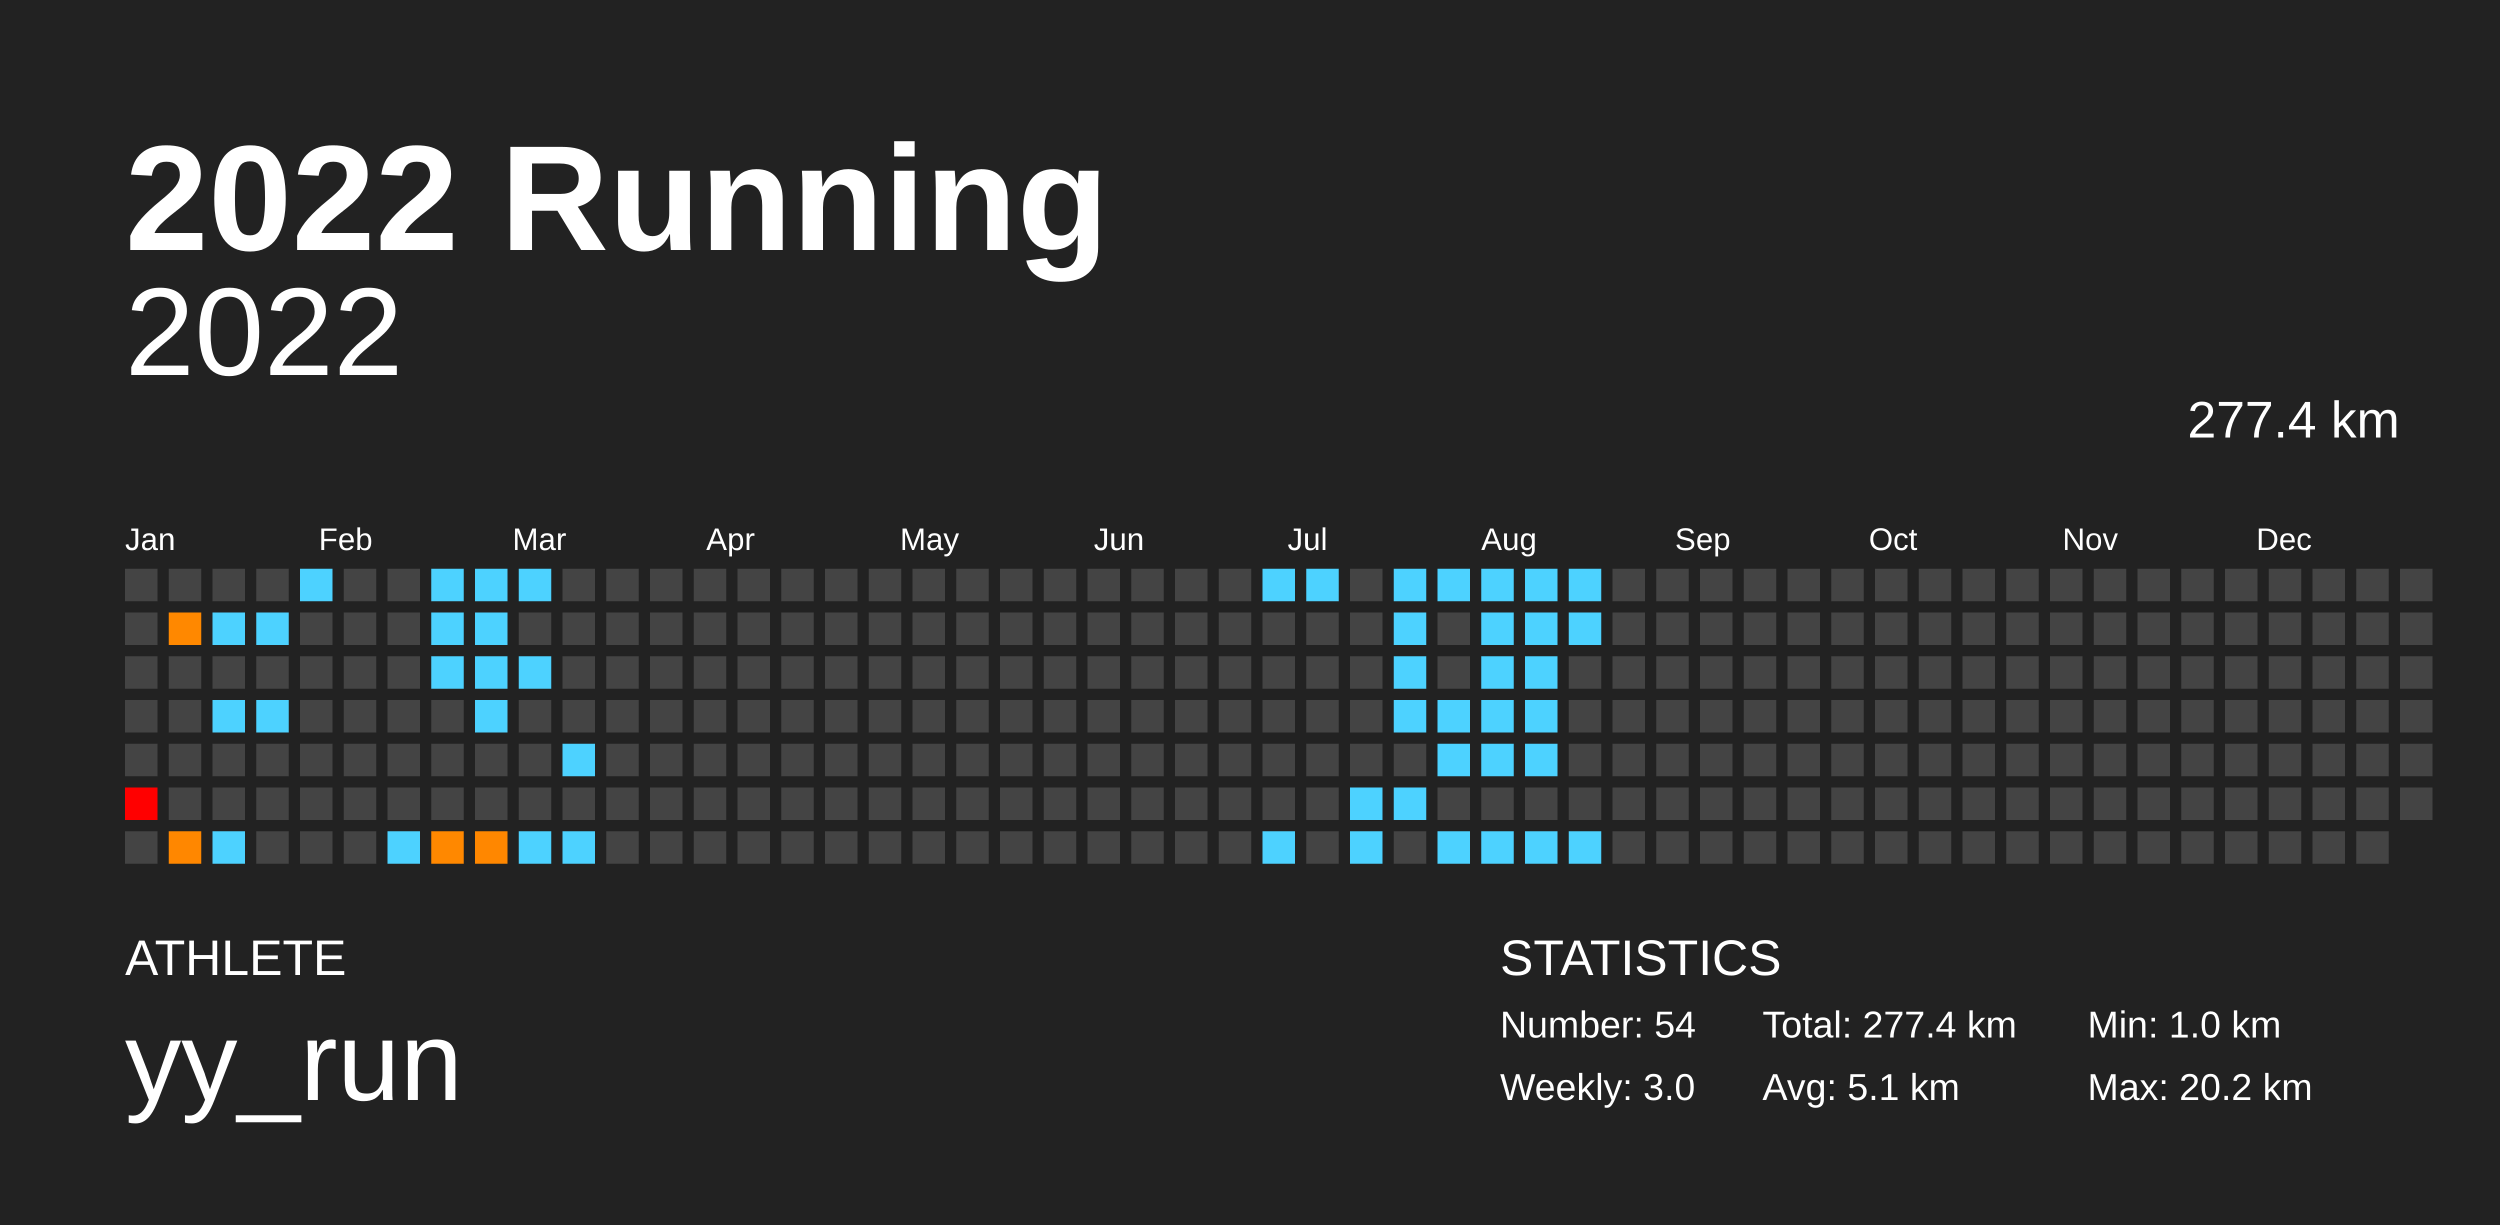
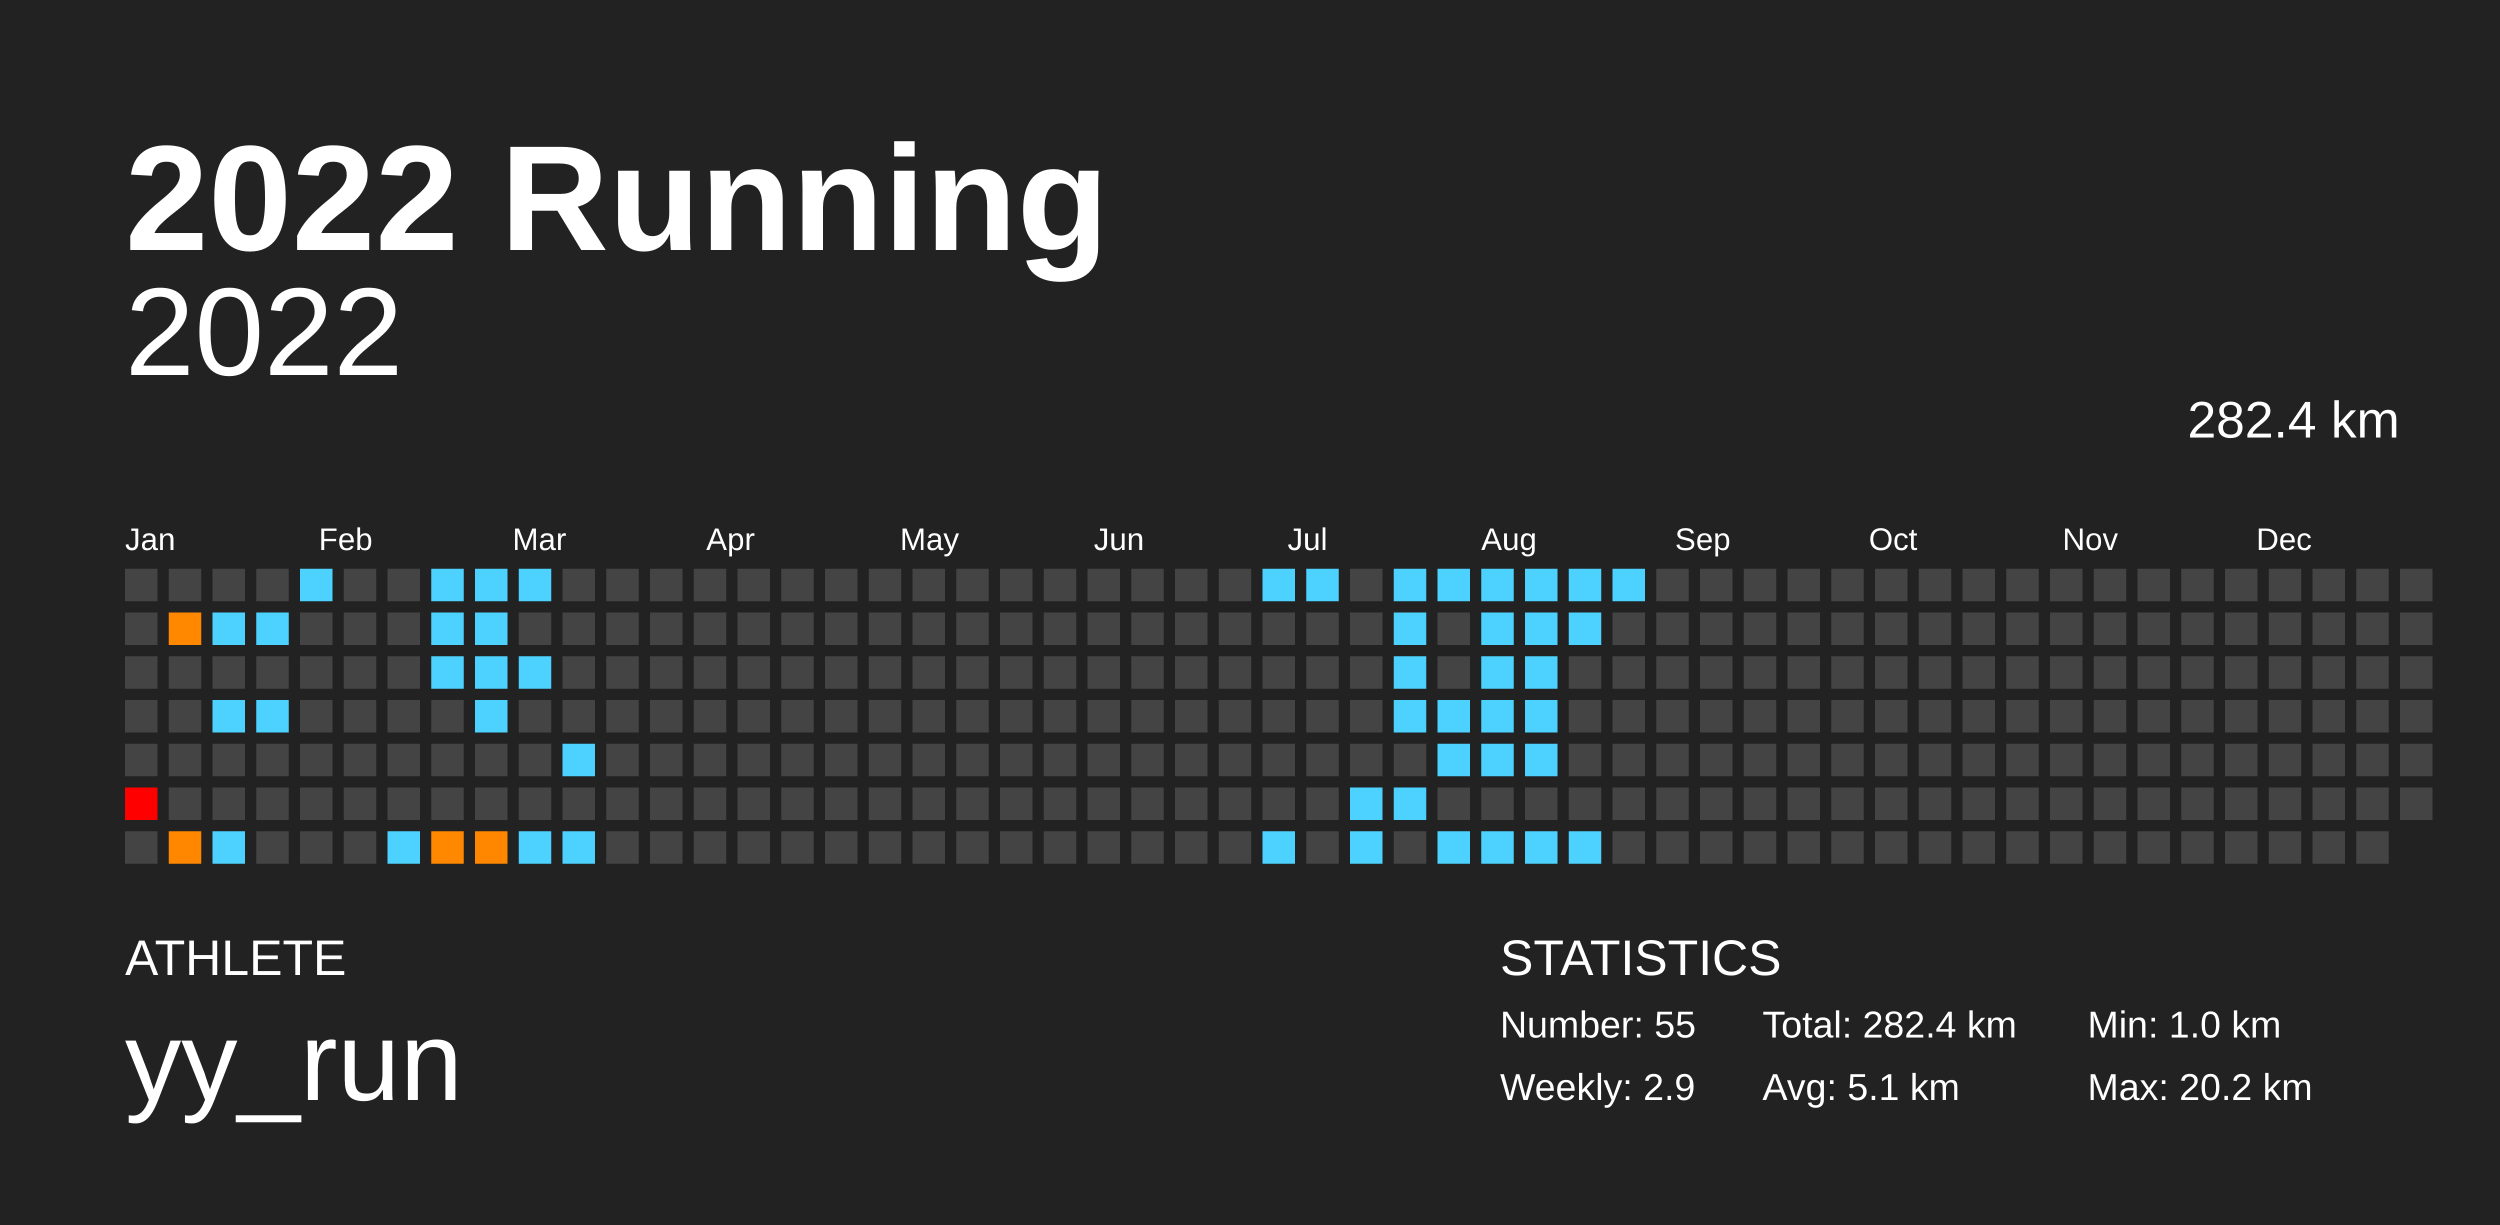
<svg xmlns="http://www.w3.org/2000/svg" baseProfile="full" height="98mm" version="1.1" viewBox="0,0,200,98" width="200mm">
  <defs />
  <rect fill="#222222" height="98" width="200" x="0" y="0" />
  <text fill="#FFFFFF" style="font-size:12px; font-family:Arial; font-weight:bold;" x="10" y="20">2022 Running</text>
  <text fill="#FFFFFF" style="font-size:4px; font-family:Arial" x="10" y="78">ATHLETE</text>
  <text fill="#FFFFFF" style="font-size:9px; font-family:Arial" x="10" y="88">yy_run</text>
  <text fill="#FFFFFF" style="font-size:4px; font-family:Arial" x="120" y="78">STATISTICS</text>
-   <text fill="#FFFFFF" style="font-size:3px; font-family:Arial" x="120" y="83">Number: 54</text>
-   <text fill="#FFFFFF" style="font-size:3px; font-family:Arial" x="120" y="88">Weekly: 3.0</text>
-   <text fill="#FFFFFF" style="font-size:3px; font-family:Arial" x="141" y="83">Total: 277.4 km</text>
+   <text fill="#FFFFFF" style="font-size:3px; font-family:Arial" x="120" y="83">Number: 55</text>
+   <text fill="#FFFFFF" style="font-size:3px; font-family:Arial" x="120" y="88">Weekly: 2.9</text>
+   <text fill="#FFFFFF" style="font-size:3px; font-family:Arial" x="141" y="83">Total: 282.4 km</text>
  <text fill="#FFFFFF" style="font-size:3px; font-family:Arial" x="141" y="88">Avg: 5.1 km</text>
  <text fill="#FFFFFF" style="font-size:3px; font-family:Arial" x="167" y="83">Min: 1.0 km</text>
  <text fill="#FFFFFF" style="font-size:3px; font-family:Arial" x="167" y="88">Max: 20.2 km</text>
  <text alignment-baseline="hanging" fill="#FFFFFF" style="font-size:10.0px; font-family:Arial;" x="10" y="30">2022</text>
-   <text alignment-baseline="hanging" fill="#FFFFFF" style="font-size:4.125px; font-family:Arial;" x="175" y="35">277.4 km</text>
+   <text alignment-baseline="hanging" fill="#FFFFFF" style="font-size:4.125px; font-family:Arial;" x="175" y="35">282.4 km</text>
  <text fill="#FFFFFF" style="font-size:2.5px; font-family:Arial" x="10.0" y="44">Jan</text>
  <text fill="#FFFFFF" style="font-size:2.5px; font-family:Arial" x="25.5" y="44">Feb</text>
  <text fill="#FFFFFF" style="font-size:2.5px; font-family:Arial" x="41.0" y="44">Mar</text>
  <text fill="#FFFFFF" style="font-size:2.5px; font-family:Arial" x="56.5" y="44">Apr</text>
  <text fill="#FFFFFF" style="font-size:2.5px; font-family:Arial" x="72.0" y="44">May</text>
  <text fill="#FFFFFF" style="font-size:2.5px; font-family:Arial" x="87.5" y="44">Jun</text>
  <text fill="#FFFFFF" style="font-size:2.5px; font-family:Arial" x="103.0" y="44">Jul</text>
  <text fill="#FFFFFF" style="font-size:2.5px; font-family:Arial" x="118.5" y="44">Aug</text>
  <text fill="#FFFFFF" style="font-size:2.5px; font-family:Arial" x="134.0" y="44">Sep</text>
  <text fill="#FFFFFF" style="font-size:2.5px; font-family:Arial" x="149.5" y="44">Oct</text>
  <text fill="#FFFFFF" style="font-size:2.5px; font-family:Arial" x="165.0" y="44">Nov</text>
  <text fill="#FFFFFF" style="font-size:2.5px; font-family:Arial" x="180.5" y="44">Dec</text>
  <rect fill="#444444" height="2.6" width="2.6" x="10.0" y="45.5" />
  <rect fill="#444444" height="2.6" width="2.6" x="10.0" y="49.0" />
  <rect fill="#444444" height="2.6" width="2.6" x="10.0" y="52.5" />
  <rect fill="#444444" height="2.6" width="2.6" x="10.0" y="56.0" />
  <rect fill="#444444" height="2.6" width="2.6" x="10.0" y="59.5" />
  <rect fill="red" height="2.6" width="2.6" x="10.0" y="63.0" />
  <rect fill="#444444" height="2.6" width="2.6" x="10.0" y="66.5" />
  <rect fill="#444444" height="2.6" width="2.6" x="13.5" y="45.5" />
  <rect fill="#ff8800" height="2.6" width="2.6" x="13.5" y="49.0" />
  <rect fill="#444444" height="2.6" width="2.6" x="13.5" y="52.5" />
  <rect fill="#444444" height="2.6" width="2.6" x="13.5" y="56.0" />
  <rect fill="#444444" height="2.6" width="2.6" x="13.5" y="59.5" />
  <rect fill="#444444" height="2.6" width="2.6" x="13.5" y="63.0" />
  <rect fill="#ff8700" height="2.6" width="2.6" x="13.5" y="66.5" />
  <rect fill="#444444" height="2.6" width="2.6" x="17.0" y="45.5" />
  <rect fill="#4dd2ff" height="2.6" width="2.6" x="17.0" y="49.0" />
  <rect fill="#444444" height="2.6" width="2.6" x="17.0" y="52.5" />
  <rect fill="#4dd2ff" height="2.6" width="2.6" x="17.0" y="56.0" />
  <rect fill="#444444" height="2.6" width="2.6" x="17.0" y="59.5" />
  <rect fill="#444444" height="2.6" width="2.6" x="17.0" y="63.0" />
  <rect fill="#4dd2ff" height="2.6" width="2.6" x="17.0" y="66.5" />
  <rect fill="#444444" height="2.6" width="2.6" x="20.5" y="45.5" />
  <rect fill="#4dd2ff" height="2.6" width="2.6" x="20.5" y="49.0" />
  <rect fill="#444444" height="2.6" width="2.6" x="20.5" y="52.5" />
  <rect fill="#4dd2ff" height="2.6" width="2.6" x="20.5" y="56.0" />
  <rect fill="#444444" height="2.6" width="2.6" x="20.5" y="59.5" />
  <rect fill="#444444" height="2.6" width="2.6" x="20.5" y="63.0" />
  <rect fill="#444444" height="2.6" width="2.6" x="20.5" y="66.5" />
  <rect fill="#4dd2ff" height="2.6" width="2.6" x="24.0" y="45.5" />
  <rect fill="#444444" height="2.6" width="2.6" x="24.0" y="49.0" />
  <rect fill="#444444" height="2.6" width="2.6" x="24.0" y="52.5" />
  <rect fill="#444444" height="2.6" width="2.6" x="24.0" y="56.0" />
  <rect fill="#444444" height="2.6" width="2.6" x="24.0" y="59.5" />
  <rect fill="#444444" height="2.6" width="2.6" x="24.0" y="63.0" />
  <rect fill="#444444" height="2.6" width="2.6" x="24.0" y="66.5" />
  <rect fill="#444444" height="2.6" width="2.6" x="27.5" y="45.5" />
  <rect fill="#444444" height="2.6" width="2.6" x="27.5" y="49.0" />
  <rect fill="#444444" height="2.6" width="2.6" x="27.5" y="52.5" />
  <rect fill="#444444" height="2.6" width="2.6" x="27.5" y="56.0" />
  <rect fill="#444444" height="2.6" width="2.6" x="27.5" y="59.5" />
  <rect fill="#444444" height="2.6" width="2.6" x="27.5" y="63.0" />
  <rect fill="#444444" height="2.6" width="2.6" x="27.5" y="66.5" />
  <rect fill="#444444" height="2.6" width="2.6" x="31.0" y="45.5" />
  <rect fill="#444444" height="2.6" width="2.6" x="31.0" y="49.0" />
  <rect fill="#444444" height="2.6" width="2.6" x="31.0" y="52.5" />
  <rect fill="#444444" height="2.6" width="2.6" x="31.0" y="56.0" />
  <rect fill="#444444" height="2.6" width="2.6" x="31.0" y="59.5" />
  <rect fill="#444444" height="2.6" width="2.6" x="31.0" y="63.0" />
  <rect fill="#4dd2ff" height="2.6" width="2.6" x="31.0" y="66.5" />
  <rect fill="#4dd2ff" height="2.6" width="2.6" x="34.5" y="45.5" />
  <rect fill="#4dd2ff" height="2.6" width="2.6" x="34.5" y="49.0" />
  <rect fill="#4dd2ff" height="2.6" width="2.6" x="34.5" y="52.5" />
  <rect fill="#444444" height="2.6" width="2.6" x="34.5" y="56.0" />
  <rect fill="#444444" height="2.6" width="2.6" x="34.5" y="59.5" />
  <rect fill="#444444" height="2.6" width="2.6" x="34.5" y="63.0" />
  <rect fill="#ff8800" height="2.6" width="2.6" x="34.5" y="66.5" />
  <rect fill="#4dd2ff" height="2.6" width="2.6" x="38.0" y="45.5" />
  <rect fill="#4dd2ff" height="2.6" width="2.6" x="38.0" y="49.0" />
  <rect fill="#4dd2ff" height="2.6" width="2.6" x="38.0" y="52.5" />
  <rect fill="#4dd2ff" height="2.6" width="2.6" x="38.0" y="56.0" />
  <rect fill="#444444" height="2.6" width="2.6" x="38.0" y="59.5" />
  <rect fill="#444444" height="2.6" width="2.6" x="38.0" y="63.0" />
  <rect fill="#ff8700" height="2.6" width="2.6" x="38.0" y="66.5" />
  <rect fill="#4dd2ff" height="2.6" width="2.6" x="41.5" y="45.5" />
  <rect fill="#444444" height="2.6" width="2.6" x="41.5" y="49.0" />
  <rect fill="#4dd2ff" height="2.6" width="2.6" x="41.5" y="52.5" />
  <rect fill="#444444" height="2.6" width="2.6" x="41.5" y="56.0" />
  <rect fill="#444444" height="2.6" width="2.6" x="41.5" y="59.5" />
  <rect fill="#444444" height="2.6" width="2.6" x="41.5" y="63.0" />
  <rect fill="#4dd2ff" height="2.6" width="2.6" x="41.5" y="66.5" />
  <rect fill="#444444" height="2.6" width="2.6" x="45.0" y="45.5" />
  <rect fill="#444444" height="2.6" width="2.6" x="45.0" y="49.0" />
  <rect fill="#444444" height="2.6" width="2.6" x="45.0" y="52.5" />
  <rect fill="#444444" height="2.6" width="2.6" x="45.0" y="56.0" />
  <rect fill="#4dd2ff" height="2.6" width="2.6" x="45.0" y="59.5" />
  <rect fill="#444444" height="2.6" width="2.6" x="45.0" y="63.0" />
  <rect fill="#4dd2ff" height="2.6" width="2.6" x="45.0" y="66.5" />
  <rect fill="#444444" height="2.6" width="2.6" x="48.5" y="45.5" />
  <rect fill="#444444" height="2.6" width="2.6" x="48.5" y="49.0" />
  <rect fill="#444444" height="2.6" width="2.6" x="48.5" y="52.5" />
  <rect fill="#444444" height="2.6" width="2.6" x="48.5" y="56.0" />
  <rect fill="#444444" height="2.6" width="2.6" x="48.5" y="59.5" />
  <rect fill="#444444" height="2.6" width="2.6" x="48.5" y="63.0" />
  <rect fill="#444444" height="2.6" width="2.6" x="48.5" y="66.5" />
  <rect fill="#444444" height="2.6" width="2.6" x="52.0" y="45.5" />
  <rect fill="#444444" height="2.6" width="2.6" x="52.0" y="49.0" />
  <rect fill="#444444" height="2.6" width="2.6" x="52.0" y="52.5" />
  <rect fill="#444444" height="2.6" width="2.6" x="52.0" y="56.0" />
  <rect fill="#444444" height="2.6" width="2.6" x="52.0" y="59.5" />
  <rect fill="#444444" height="2.6" width="2.6" x="52.0" y="63.0" />
  <rect fill="#444444" height="2.6" width="2.6" x="52.0" y="66.5" />
  <rect fill="#444444" height="2.6" width="2.6" x="55.5" y="45.5" />
  <rect fill="#444444" height="2.6" width="2.6" x="55.5" y="49.0" />
  <rect fill="#444444" height="2.6" width="2.6" x="55.5" y="52.5" />
  <rect fill="#444444" height="2.6" width="2.6" x="55.5" y="56.0" />
  <rect fill="#444444" height="2.6" width="2.6" x="55.5" y="59.5" />
  <rect fill="#444444" height="2.6" width="2.6" x="55.5" y="63.0" />
  <rect fill="#444444" height="2.6" width="2.6" x="55.5" y="66.5" />
  <rect fill="#444444" height="2.6" width="2.6" x="59.0" y="45.5" />
  <rect fill="#444444" height="2.6" width="2.6" x="59.0" y="49.0" />
  <rect fill="#444444" height="2.6" width="2.6" x="59.0" y="52.5" />
  <rect fill="#444444" height="2.6" width="2.6" x="59.0" y="56.0" />
  <rect fill="#444444" height="2.6" width="2.6" x="59.0" y="59.5" />
  <rect fill="#444444" height="2.6" width="2.6" x="59.0" y="63.0" />
  <rect fill="#444444" height="2.6" width="2.6" x="59.0" y="66.5" />
  <rect fill="#444444" height="2.6" width="2.6" x="62.5" y="45.5" />
  <rect fill="#444444" height="2.6" width="2.6" x="62.5" y="49.0" />
  <rect fill="#444444" height="2.6" width="2.6" x="62.5" y="52.5" />
  <rect fill="#444444" height="2.6" width="2.6" x="62.5" y="56.0" />
  <rect fill="#444444" height="2.6" width="2.6" x="62.5" y="59.5" />
  <rect fill="#444444" height="2.6" width="2.6" x="62.5" y="63.0" />
  <rect fill="#444444" height="2.6" width="2.6" x="62.5" y="66.5" />
  <rect fill="#444444" height="2.6" width="2.6" x="66.0" y="45.5" />
  <rect fill="#444444" height="2.6" width="2.6" x="66.0" y="49.0" />
  <rect fill="#444444" height="2.6" width="2.6" x="66.0" y="52.5" />
  <rect fill="#444444" height="2.6" width="2.6" x="66.0" y="56.0" />
  <rect fill="#444444" height="2.6" width="2.6" x="66.0" y="59.5" />
  <rect fill="#444444" height="2.6" width="2.6" x="66.0" y="63.0" />
  <rect fill="#444444" height="2.6" width="2.6" x="66.0" y="66.5" />
  <rect fill="#444444" height="2.6" width="2.6" x="69.5" y="45.5" />
  <rect fill="#444444" height="2.6" width="2.6" x="69.5" y="49.0" />
  <rect fill="#444444" height="2.6" width="2.6" x="69.5" y="52.5" />
  <rect fill="#444444" height="2.6" width="2.6" x="69.5" y="56.0" />
  <rect fill="#444444" height="2.6" width="2.6" x="69.5" y="59.5" />
  <rect fill="#444444" height="2.6" width="2.6" x="69.5" y="63.0" />
  <rect fill="#444444" height="2.6" width="2.6" x="69.5" y="66.5" />
  <rect fill="#444444" height="2.6" width="2.6" x="73.0" y="45.5" />
  <rect fill="#444444" height="2.6" width="2.6" x="73.0" y="49.0" />
  <rect fill="#444444" height="2.6" width="2.6" x="73.0" y="52.5" />
  <rect fill="#444444" height="2.6" width="2.6" x="73.0" y="56.0" />
  <rect fill="#444444" height="2.6" width="2.6" x="73.0" y="59.5" />
  <rect fill="#444444" height="2.6" width="2.6" x="73.0" y="63.0" />
  <rect fill="#444444" height="2.6" width="2.6" x="73.0" y="66.5" />
  <rect fill="#444444" height="2.6" width="2.6" x="76.5" y="45.5" />
  <rect fill="#444444" height="2.6" width="2.6" x="76.5" y="49.0" />
  <rect fill="#444444" height="2.6" width="2.6" x="76.5" y="52.5" />
  <rect fill="#444444" height="2.6" width="2.6" x="76.5" y="56.0" />
  <rect fill="#444444" height="2.6" width="2.6" x="76.5" y="59.5" />
  <rect fill="#444444" height="2.6" width="2.6" x="76.5" y="63.0" />
  <rect fill="#444444" height="2.6" width="2.6" x="76.5" y="66.5" />
  <rect fill="#444444" height="2.6" width="2.6" x="80.0" y="45.5" />
  <rect fill="#444444" height="2.6" width="2.6" x="80.0" y="49.0" />
  <rect fill="#444444" height="2.6" width="2.6" x="80.0" y="52.5" />
  <rect fill="#444444" height="2.6" width="2.6" x="80.0" y="56.0" />
  <rect fill="#444444" height="2.6" width="2.6" x="80.0" y="59.5" />
  <rect fill="#444444" height="2.6" width="2.6" x="80.0" y="63.0" />
  <rect fill="#444444" height="2.6" width="2.6" x="80.0" y="66.5" />
  <rect fill="#444444" height="2.6" width="2.6" x="83.5" y="45.5" />
  <rect fill="#444444" height="2.6" width="2.6" x="83.5" y="49.0" />
  <rect fill="#444444" height="2.6" width="2.6" x="83.5" y="52.5" />
  <rect fill="#444444" height="2.6" width="2.6" x="83.5" y="56.0" />
  <rect fill="#444444" height="2.6" width="2.6" x="83.5" y="59.5" />
  <rect fill="#444444" height="2.6" width="2.6" x="83.5" y="63.0" />
  <rect fill="#444444" height="2.6" width="2.6" x="83.5" y="66.5" />
  <rect fill="#444444" height="2.6" width="2.6" x="87.0" y="45.5" />
  <rect fill="#444444" height="2.6" width="2.6" x="87.0" y="49.0" />
  <rect fill="#444444" height="2.6" width="2.6" x="87.0" y="52.5" />
  <rect fill="#444444" height="2.6" width="2.6" x="87.0" y="56.0" />
  <rect fill="#444444" height="2.6" width="2.6" x="87.0" y="59.5" />
  <rect fill="#444444" height="2.6" width="2.6" x="87.0" y="63.0" />
  <rect fill="#444444" height="2.6" width="2.6" x="87.0" y="66.5" />
  <rect fill="#444444" height="2.6" width="2.6" x="90.5" y="45.5" />
  <rect fill="#444444" height="2.6" width="2.6" x="90.5" y="49.0" />
  <rect fill="#444444" height="2.6" width="2.6" x="90.5" y="52.5" />
  <rect fill="#444444" height="2.6" width="2.6" x="90.5" y="56.0" />
  <rect fill="#444444" height="2.6" width="2.6" x="90.5" y="59.5" />
  <rect fill="#444444" height="2.6" width="2.6" x="90.5" y="63.0" />
  <rect fill="#444444" height="2.6" width="2.6" x="90.5" y="66.5" />
  <rect fill="#444444" height="2.6" width="2.6" x="94.0" y="45.5" />
  <rect fill="#444444" height="2.6" width="2.6" x="94.0" y="49.0" />
  <rect fill="#444444" height="2.6" width="2.6" x="94.0" y="52.5" />
  <rect fill="#444444" height="2.6" width="2.6" x="94.0" y="56.0" />
  <rect fill="#444444" height="2.6" width="2.6" x="94.0" y="59.5" />
  <rect fill="#444444" height="2.6" width="2.6" x="94.0" y="63.0" />
  <rect fill="#444444" height="2.6" width="2.6" x="94.0" y="66.5" />
  <rect fill="#444444" height="2.6" width="2.6" x="97.5" y="45.5" />
  <rect fill="#444444" height="2.6" width="2.6" x="97.5" y="49.0" />
  <rect fill="#444444" height="2.6" width="2.6" x="97.5" y="52.5" />
  <rect fill="#444444" height="2.6" width="2.6" x="97.5" y="56.0" />
  <rect fill="#444444" height="2.6" width="2.6" x="97.5" y="59.5" />
  <rect fill="#444444" height="2.6" width="2.6" x="97.5" y="63.0" />
  <rect fill="#444444" height="2.6" width="2.6" x="97.5" y="66.5" />
  <rect fill="#4dd2ff" height="2.6" width="2.6" x="101.0" y="45.5" />
  <rect fill="#444444" height="2.6" width="2.6" x="101.0" y="49.0" />
  <rect fill="#444444" height="2.6" width="2.6" x="101.0" y="52.5" />
  <rect fill="#444444" height="2.6" width="2.6" x="101.0" y="56.0" />
  <rect fill="#444444" height="2.6" width="2.6" x="101.0" y="59.5" />
  <rect fill="#444444" height="2.6" width="2.6" x="101.0" y="63.0" />
  <rect fill="#4dd2ff" height="2.6" width="2.6" x="101.0" y="66.5" />
  <rect fill="#4dd2ff" height="2.6" width="2.6" x="104.5" y="45.5" />
  <rect fill="#444444" height="2.6" width="2.6" x="104.5" y="49.0" />
  <rect fill="#444444" height="2.6" width="2.6" x="104.5" y="52.5" />
  <rect fill="#444444" height="2.6" width="2.6" x="104.5" y="56.0" />
  <rect fill="#444444" height="2.6" width="2.6" x="104.5" y="59.5" />
  <rect fill="#444444" height="2.6" width="2.6" x="104.5" y="63.0" />
  <rect fill="#444444" height="2.6" width="2.6" x="104.5" y="66.5" />
  <rect fill="#444444" height="2.6" width="2.6" x="108.0" y="45.5" />
  <rect fill="#444444" height="2.6" width="2.6" x="108.0" y="49.0" />
  <rect fill="#444444" height="2.6" width="2.6" x="108.0" y="52.5" />
  <rect fill="#444444" height="2.6" width="2.6" x="108.0" y="56.0" />
  <rect fill="#444444" height="2.6" width="2.6" x="108.0" y="59.5" />
  <rect fill="#4dd2ff" height="2.6" width="2.6" x="108.0" y="63.0" />
  <rect fill="#4dd2ff" height="2.6" width="2.6" x="108.0" y="66.5" />
  <rect fill="#4dd2ff" height="2.6" width="2.6" x="111.5" y="45.5" />
  <rect fill="#4dd2ff" height="2.6" width="2.6" x="111.5" y="49.0" />
  <rect fill="#4dd2ff" height="2.6" width="2.6" x="111.5" y="52.5" />
  <rect fill="#4dd2ff" height="2.6" width="2.6" x="111.5" y="56.0" />
  <rect fill="#444444" height="2.6" width="2.6" x="111.5" y="59.5" />
  <rect fill="#4dd2ff" height="2.6" width="2.6" x="111.5" y="63.0" />
  <rect fill="#444444" height="2.6" width="2.6" x="111.5" y="66.5" />
  <rect fill="#4dd2ff" height="2.6" width="2.6" x="115.0" y="45.5" />
  <rect fill="#444444" height="2.6" width="2.6" x="115.0" y="49.0" />
  <rect fill="#444444" height="2.6" width="2.6" x="115.0" y="52.5" />
  <rect fill="#4dd2ff" height="2.6" width="2.6" x="115.0" y="56.0" />
  <rect fill="#4dd2ff" height="2.6" width="2.6" x="115.0" y="59.5" />
  <rect fill="#444444" height="2.6" width="2.6" x="115.0" y="63.0" />
  <rect fill="#4dd2ff" height="2.6" width="2.6" x="115.0" y="66.5" />
  <rect fill="#4dd2ff" height="2.6" width="2.6" x="118.5" y="45.5" />
  <rect fill="#4dd2ff" height="2.6" width="2.6" x="118.5" y="49.0" />
  <rect fill="#4dd2ff" height="2.6" width="2.6" x="118.5" y="52.5" />
  <rect fill="#4dd2ff" height="2.6" width="2.6" x="118.5" y="56.0" />
  <rect fill="#4dd2ff" height="2.6" width="2.6" x="118.5" y="59.5" />
  <rect fill="#444444" height="2.6" width="2.6" x="118.5" y="63.0" />
  <rect fill="#4dd2ff" height="2.6" width="2.6" x="118.5" y="66.5" />
  <rect fill="#4dd2ff" height="2.6" width="2.6" x="122.0" y="45.5" />
  <rect fill="#4dd2ff" height="2.6" width="2.6" x="122.0" y="49.0" />
  <rect fill="#4dd2ff" height="2.6" width="2.6" x="122.0" y="52.5" />
  <rect fill="#4dd2ff" height="2.6" width="2.6" x="122.0" y="56.0" />
  <rect fill="#4dd2ff" height="2.6" width="2.6" x="122.0" y="59.5" />
  <rect fill="#444444" height="2.6" width="2.6" x="122.0" y="63.0" />
  <rect fill="#4dd2ff" height="2.6" width="2.6" x="122.0" y="66.5" />
  <rect fill="#4dd2ff" height="2.6" width="2.6" x="125.5" y="45.5" />
  <rect fill="#4dd2ff" height="2.6" width="2.6" x="125.5" y="49.0" />
  <rect fill="#444444" height="2.6" width="2.6" x="125.5" y="52.5" />
  <rect fill="#444444" height="2.6" width="2.6" x="125.5" y="56.0" />
  <rect fill="#444444" height="2.6" width="2.6" x="125.5" y="59.5" />
  <rect fill="#444444" height="2.6" width="2.6" x="125.5" y="63.0" />
  <rect fill="#4dd2ff" height="2.6" width="2.6" x="125.5" y="66.5" />
-   <rect fill="#444444" height="2.6" width="2.6" x="129.0" y="45.5" />
+   <rect fill="#4dd2ff" height="2.6" width="2.6" x="129.0" y="45.5" />
  <rect fill="#444444" height="2.6" width="2.6" x="129.0" y="49.0" />
  <rect fill="#444444" height="2.6" width="2.6" x="129.0" y="52.5" />
  <rect fill="#444444" height="2.6" width="2.6" x="129.0" y="56.0" />
  <rect fill="#444444" height="2.6" width="2.6" x="129.0" y="59.5" />
  <rect fill="#444444" height="2.6" width="2.6" x="129.0" y="63.0" />
  <rect fill="#444444" height="2.6" width="2.6" x="129.0" y="66.5" />
  <rect fill="#444444" height="2.6" width="2.6" x="132.5" y="45.5" />
  <rect fill="#444444" height="2.6" width="2.6" x="132.5" y="49.0" />
  <rect fill="#444444" height="2.6" width="2.6" x="132.5" y="52.5" />
  <rect fill="#444444" height="2.6" width="2.6" x="132.5" y="56.0" />
  <rect fill="#444444" height="2.6" width="2.6" x="132.5" y="59.5" />
  <rect fill="#444444" height="2.6" width="2.6" x="132.5" y="63.0" />
  <rect fill="#444444" height="2.6" width="2.6" x="132.5" y="66.5" />
  <rect fill="#444444" height="2.6" width="2.6" x="136.0" y="45.5" />
  <rect fill="#444444" height="2.6" width="2.6" x="136.0" y="49.0" />
  <rect fill="#444444" height="2.6" width="2.6" x="136.0" y="52.5" />
  <rect fill="#444444" height="2.6" width="2.6" x="136.0" y="56.0" />
  <rect fill="#444444" height="2.6" width="2.6" x="136.0" y="59.5" />
  <rect fill="#444444" height="2.6" width="2.6" x="136.0" y="63.0" />
  <rect fill="#444444" height="2.6" width="2.6" x="136.0" y="66.5" />
  <rect fill="#444444" height="2.6" width="2.6" x="139.5" y="45.5" />
  <rect fill="#444444" height="2.6" width="2.6" x="139.5" y="49.0" />
  <rect fill="#444444" height="2.6" width="2.6" x="139.5" y="52.5" />
  <rect fill="#444444" height="2.6" width="2.6" x="139.5" y="56.0" />
  <rect fill="#444444" height="2.6" width="2.6" x="139.5" y="59.5" />
  <rect fill="#444444" height="2.6" width="2.6" x="139.5" y="63.0" />
  <rect fill="#444444" height="2.6" width="2.6" x="139.5" y="66.5" />
  <rect fill="#444444" height="2.6" width="2.6" x="143.0" y="45.5" />
  <rect fill="#444444" height="2.6" width="2.6" x="143.0" y="49.0" />
  <rect fill="#444444" height="2.6" width="2.6" x="143.0" y="52.5" />
  <rect fill="#444444" height="2.6" width="2.6" x="143.0" y="56.0" />
  <rect fill="#444444" height="2.6" width="2.6" x="143.0" y="59.5" />
  <rect fill="#444444" height="2.6" width="2.6" x="143.0" y="63.0" />
  <rect fill="#444444" height="2.6" width="2.6" x="143.0" y="66.5" />
  <rect fill="#444444" height="2.6" width="2.6" x="146.5" y="45.5" />
  <rect fill="#444444" height="2.6" width="2.6" x="146.5" y="49.0" />
  <rect fill="#444444" height="2.6" width="2.6" x="146.5" y="52.5" />
  <rect fill="#444444" height="2.6" width="2.6" x="146.5" y="56.0" />
  <rect fill="#444444" height="2.6" width="2.6" x="146.5" y="59.5" />
  <rect fill="#444444" height="2.6" width="2.6" x="146.5" y="63.0" />
  <rect fill="#444444" height="2.6" width="2.6" x="146.5" y="66.5" />
  <rect fill="#444444" height="2.6" width="2.6" x="150.0" y="45.5" />
  <rect fill="#444444" height="2.6" width="2.6" x="150.0" y="49.0" />
  <rect fill="#444444" height="2.6" width="2.6" x="150.0" y="52.5" />
  <rect fill="#444444" height="2.6" width="2.6" x="150.0" y="56.0" />
  <rect fill="#444444" height="2.6" width="2.6" x="150.0" y="59.5" />
  <rect fill="#444444" height="2.6" width="2.6" x="150.0" y="63.0" />
  <rect fill="#444444" height="2.6" width="2.6" x="150.0" y="66.5" />
  <rect fill="#444444" height="2.6" width="2.6" x="153.5" y="45.5" />
  <rect fill="#444444" height="2.6" width="2.6" x="153.5" y="49.0" />
  <rect fill="#444444" height="2.6" width="2.6" x="153.5" y="52.5" />
  <rect fill="#444444" height="2.6" width="2.6" x="153.5" y="56.0" />
  <rect fill="#444444" height="2.6" width="2.6" x="153.5" y="59.5" />
  <rect fill="#444444" height="2.6" width="2.6" x="153.5" y="63.0" />
  <rect fill="#444444" height="2.6" width="2.6" x="153.5" y="66.5" />
  <rect fill="#444444" height="2.6" width="2.6" x="157.0" y="45.5" />
  <rect fill="#444444" height="2.6" width="2.6" x="157.0" y="49.0" />
  <rect fill="#444444" height="2.6" width="2.6" x="157.0" y="52.5" />
  <rect fill="#444444" height="2.6" width="2.6" x="157.0" y="56.0" />
  <rect fill="#444444" height="2.6" width="2.6" x="157.0" y="59.5" />
  <rect fill="#444444" height="2.6" width="2.6" x="157.0" y="63.0" />
  <rect fill="#444444" height="2.6" width="2.6" x="157.0" y="66.5" />
  <rect fill="#444444" height="2.6" width="2.6" x="160.5" y="45.5" />
  <rect fill="#444444" height="2.6" width="2.6" x="160.5" y="49.0" />
  <rect fill="#444444" height="2.6" width="2.6" x="160.5" y="52.5" />
  <rect fill="#444444" height="2.6" width="2.6" x="160.5" y="56.0" />
  <rect fill="#444444" height="2.6" width="2.6" x="160.5" y="59.5" />
  <rect fill="#444444" height="2.6" width="2.6" x="160.5" y="63.0" />
  <rect fill="#444444" height="2.6" width="2.6" x="160.5" y="66.5" />
  <rect fill="#444444" height="2.6" width="2.6" x="164.0" y="45.5" />
  <rect fill="#444444" height="2.6" width="2.6" x="164.0" y="49.0" />
  <rect fill="#444444" height="2.6" width="2.6" x="164.0" y="52.5" />
  <rect fill="#444444" height="2.6" width="2.6" x="164.0" y="56.0" />
  <rect fill="#444444" height="2.6" width="2.6" x="164.0" y="59.5" />
  <rect fill="#444444" height="2.6" width="2.6" x="164.0" y="63.0" />
  <rect fill="#444444" height="2.6" width="2.6" x="164.0" y="66.5" />
  <rect fill="#444444" height="2.6" width="2.6" x="167.5" y="45.5" />
  <rect fill="#444444" height="2.6" width="2.6" x="167.5" y="49.0" />
  <rect fill="#444444" height="2.6" width="2.6" x="167.5" y="52.5" />
  <rect fill="#444444" height="2.6" width="2.6" x="167.5" y="56.0" />
  <rect fill="#444444" height="2.6" width="2.6" x="167.5" y="59.5" />
  <rect fill="#444444" height="2.6" width="2.6" x="167.5" y="63.0" />
  <rect fill="#444444" height="2.6" width="2.6" x="167.5" y="66.5" />
  <rect fill="#444444" height="2.6" width="2.6" x="171.0" y="45.5" />
  <rect fill="#444444" height="2.6" width="2.6" x="171.0" y="49.0" />
  <rect fill="#444444" height="2.6" width="2.6" x="171.0" y="52.5" />
  <rect fill="#444444" height="2.6" width="2.6" x="171.0" y="56.0" />
  <rect fill="#444444" height="2.6" width="2.6" x="171.0" y="59.5" />
  <rect fill="#444444" height="2.6" width="2.6" x="171.0" y="63.0" />
  <rect fill="#444444" height="2.6" width="2.6" x="171.0" y="66.5" />
  <rect fill="#444444" height="2.6" width="2.6" x="174.5" y="45.5" />
  <rect fill="#444444" height="2.6" width="2.6" x="174.5" y="49.0" />
  <rect fill="#444444" height="2.6" width="2.6" x="174.5" y="52.5" />
  <rect fill="#444444" height="2.6" width="2.6" x="174.5" y="56.0" />
  <rect fill="#444444" height="2.6" width="2.6" x="174.5" y="59.5" />
  <rect fill="#444444" height="2.6" width="2.6" x="174.5" y="63.0" />
  <rect fill="#444444" height="2.6" width="2.6" x="174.5" y="66.5" />
  <rect fill="#444444" height="2.6" width="2.6" x="178.0" y="45.5" />
  <rect fill="#444444" height="2.6" width="2.6" x="178.0" y="49.0" />
  <rect fill="#444444" height="2.6" width="2.6" x="178.0" y="52.5" />
  <rect fill="#444444" height="2.6" width="2.6" x="178.0" y="56.0" />
  <rect fill="#444444" height="2.6" width="2.6" x="178.0" y="59.5" />
  <rect fill="#444444" height="2.6" width="2.6" x="178.0" y="63.0" />
  <rect fill="#444444" height="2.6" width="2.6" x="178.0" y="66.5" />
  <rect fill="#444444" height="2.6" width="2.6" x="181.5" y="45.5" />
  <rect fill="#444444" height="2.6" width="2.6" x="181.5" y="49.0" />
  <rect fill="#444444" height="2.6" width="2.6" x="181.5" y="52.5" />
  <rect fill="#444444" height="2.6" width="2.6" x="181.5" y="56.0" />
  <rect fill="#444444" height="2.6" width="2.6" x="181.5" y="59.5" />
  <rect fill="#444444" height="2.6" width="2.6" x="181.5" y="63.0" />
  <rect fill="#444444" height="2.6" width="2.6" x="181.5" y="66.5" />
  <rect fill="#444444" height="2.6" width="2.6" x="185.0" y="45.5" />
  <rect fill="#444444" height="2.6" width="2.6" x="185.0" y="49.0" />
  <rect fill="#444444" height="2.6" width="2.6" x="185.0" y="52.5" />
  <rect fill="#444444" height="2.6" width="2.6" x="185.0" y="56.0" />
  <rect fill="#444444" height="2.6" width="2.6" x="185.0" y="59.5" />
  <rect fill="#444444" height="2.6" width="2.6" x="185.0" y="63.0" />
  <rect fill="#444444" height="2.6" width="2.6" x="185.0" y="66.5" />
  <rect fill="#444444" height="2.6" width="2.6" x="188.5" y="45.5" />
  <rect fill="#444444" height="2.6" width="2.6" x="188.5" y="49.0" />
  <rect fill="#444444" height="2.6" width="2.6" x="188.5" y="52.5" />
  <rect fill="#444444" height="2.6" width="2.6" x="188.5" y="56.0" />
  <rect fill="#444444" height="2.6" width="2.6" x="188.5" y="59.5" />
  <rect fill="#444444" height="2.6" width="2.6" x="188.5" y="63.0" />
  <rect fill="#444444" height="2.6" width="2.6" x="188.5" y="66.5" />
  <rect fill="#444444" height="2.6" width="2.6" x="192.0" y="45.5" />
  <rect fill="#444444" height="2.6" width="2.6" x="192.0" y="49.0" />
  <rect fill="#444444" height="2.6" width="2.6" x="192.0" y="52.5" />
  <rect fill="#444444" height="2.6" width="2.6" x="192.0" y="56.0" />
  <rect fill="#444444" height="2.6" width="2.6" x="192.0" y="59.5" />
  <rect fill="#444444" height="2.6" width="2.6" x="192.0" y="63.0" />
</svg>
